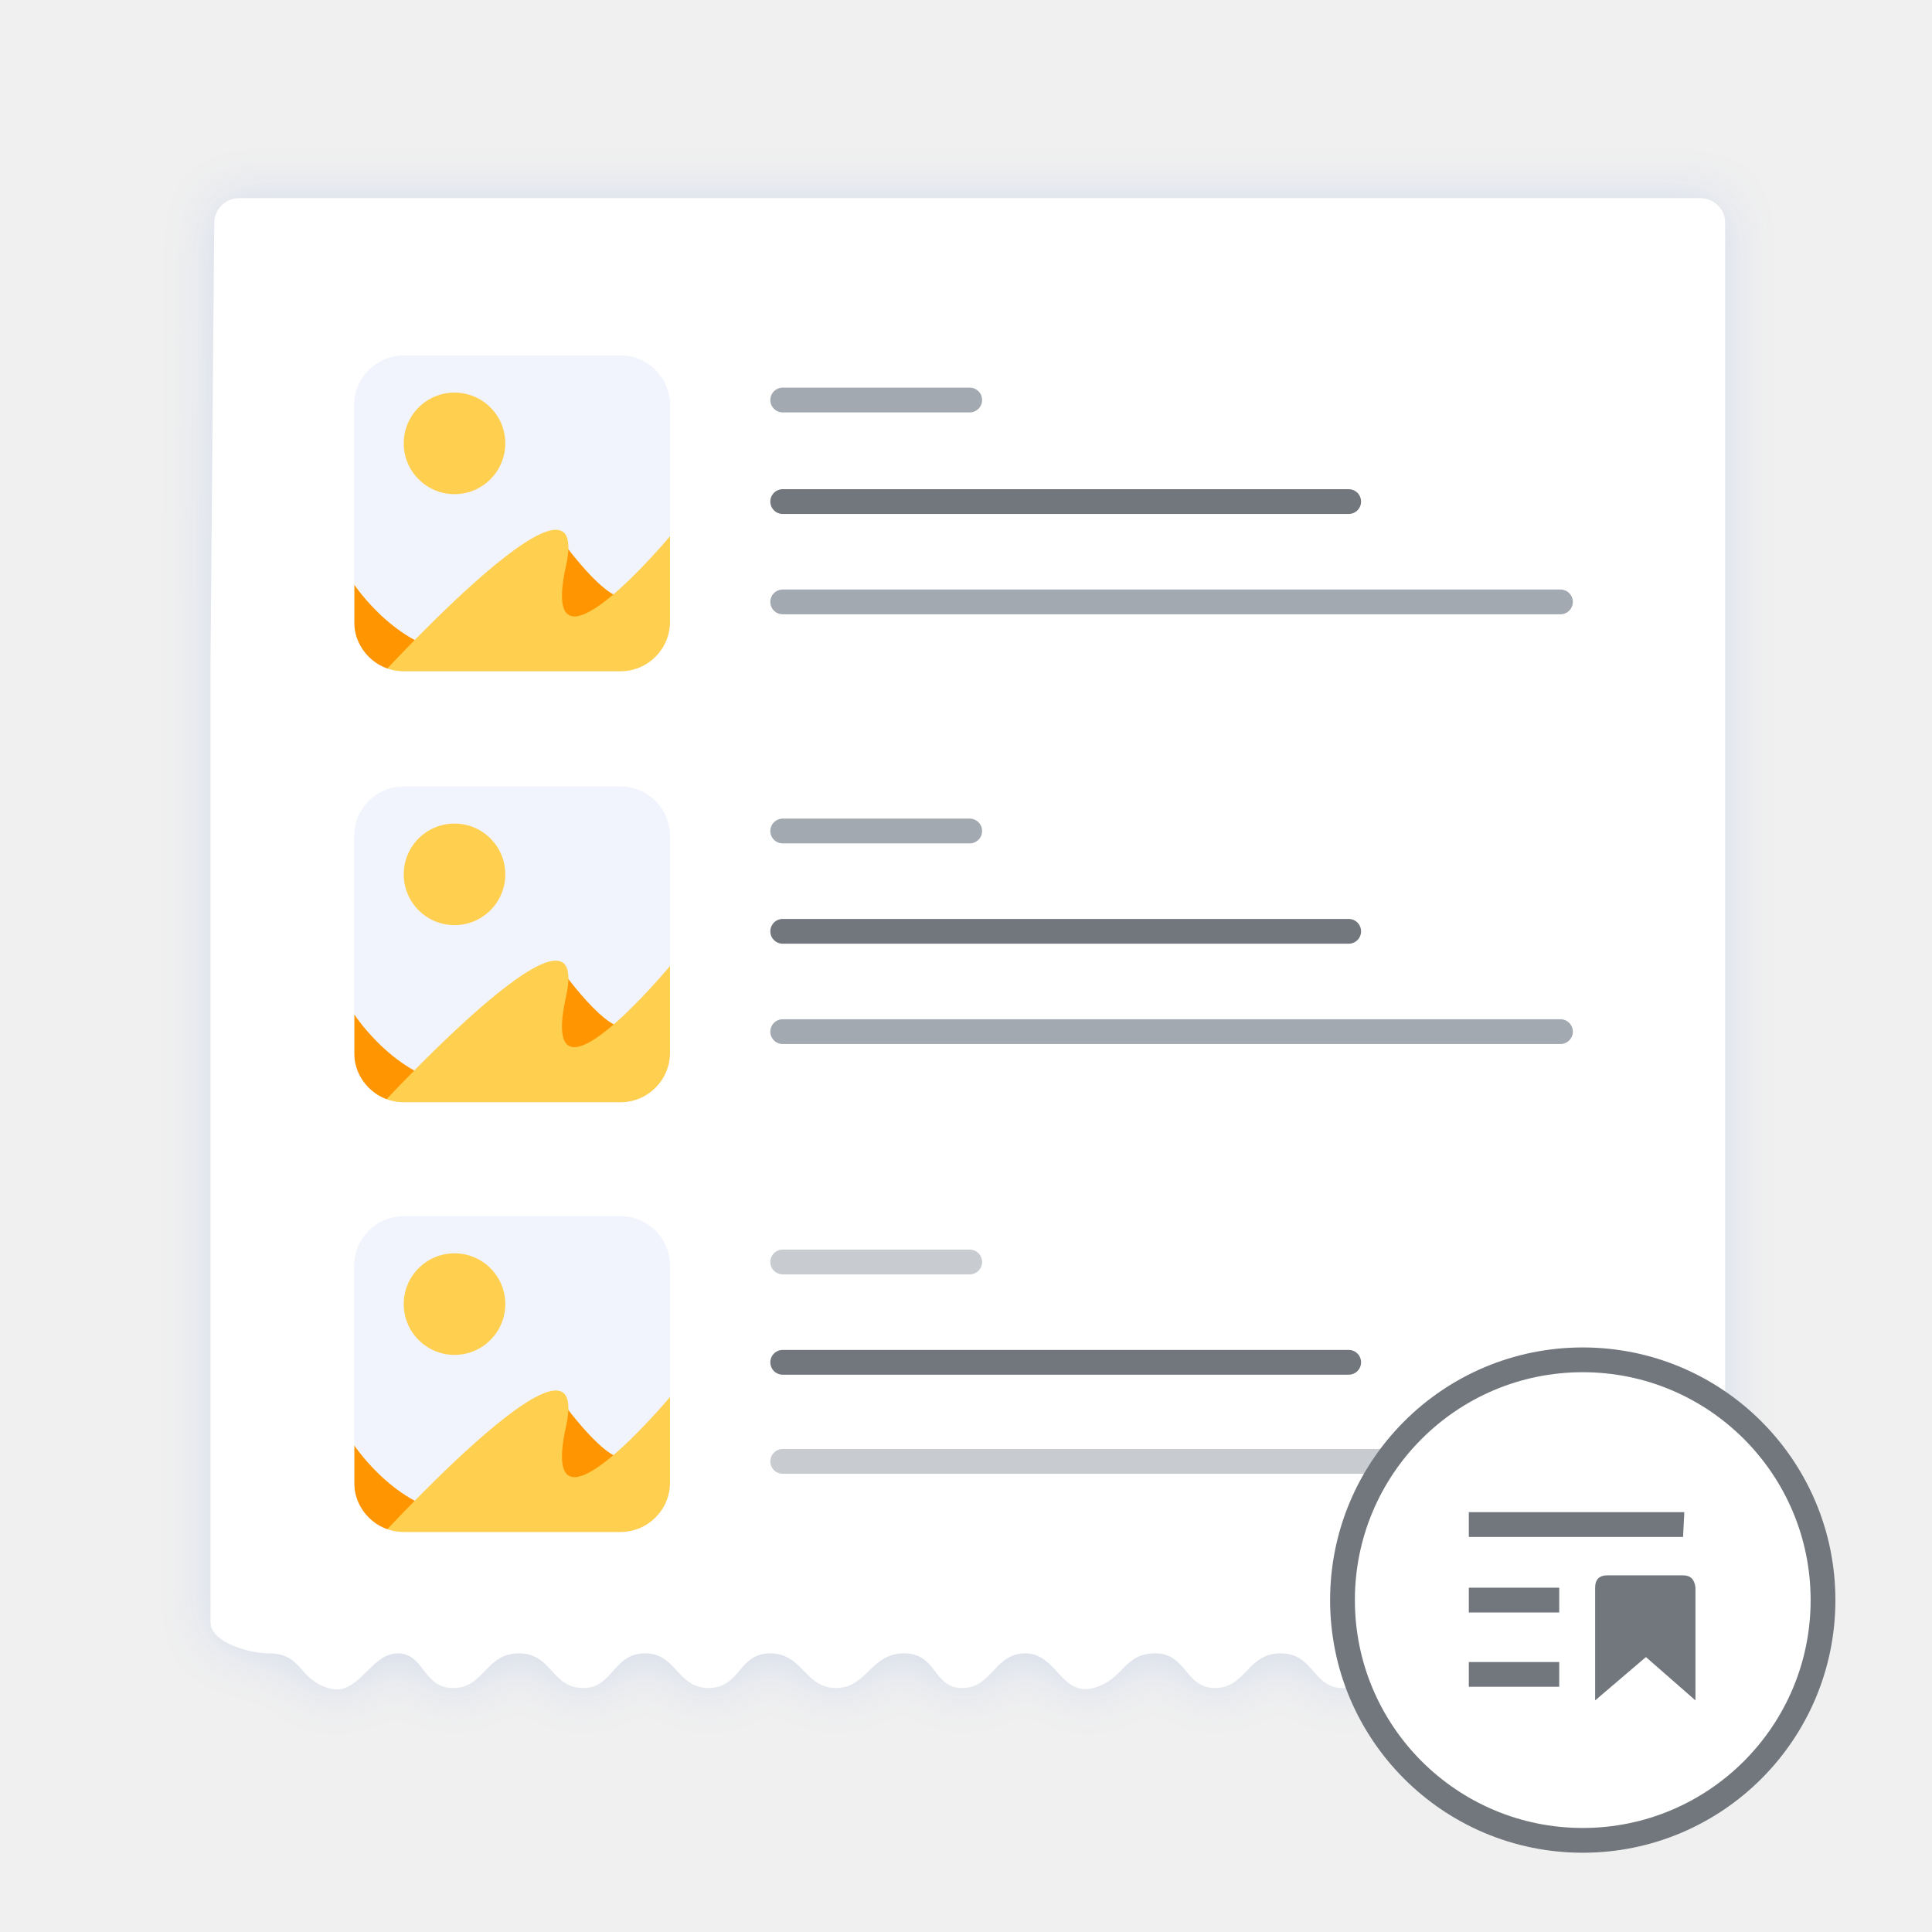
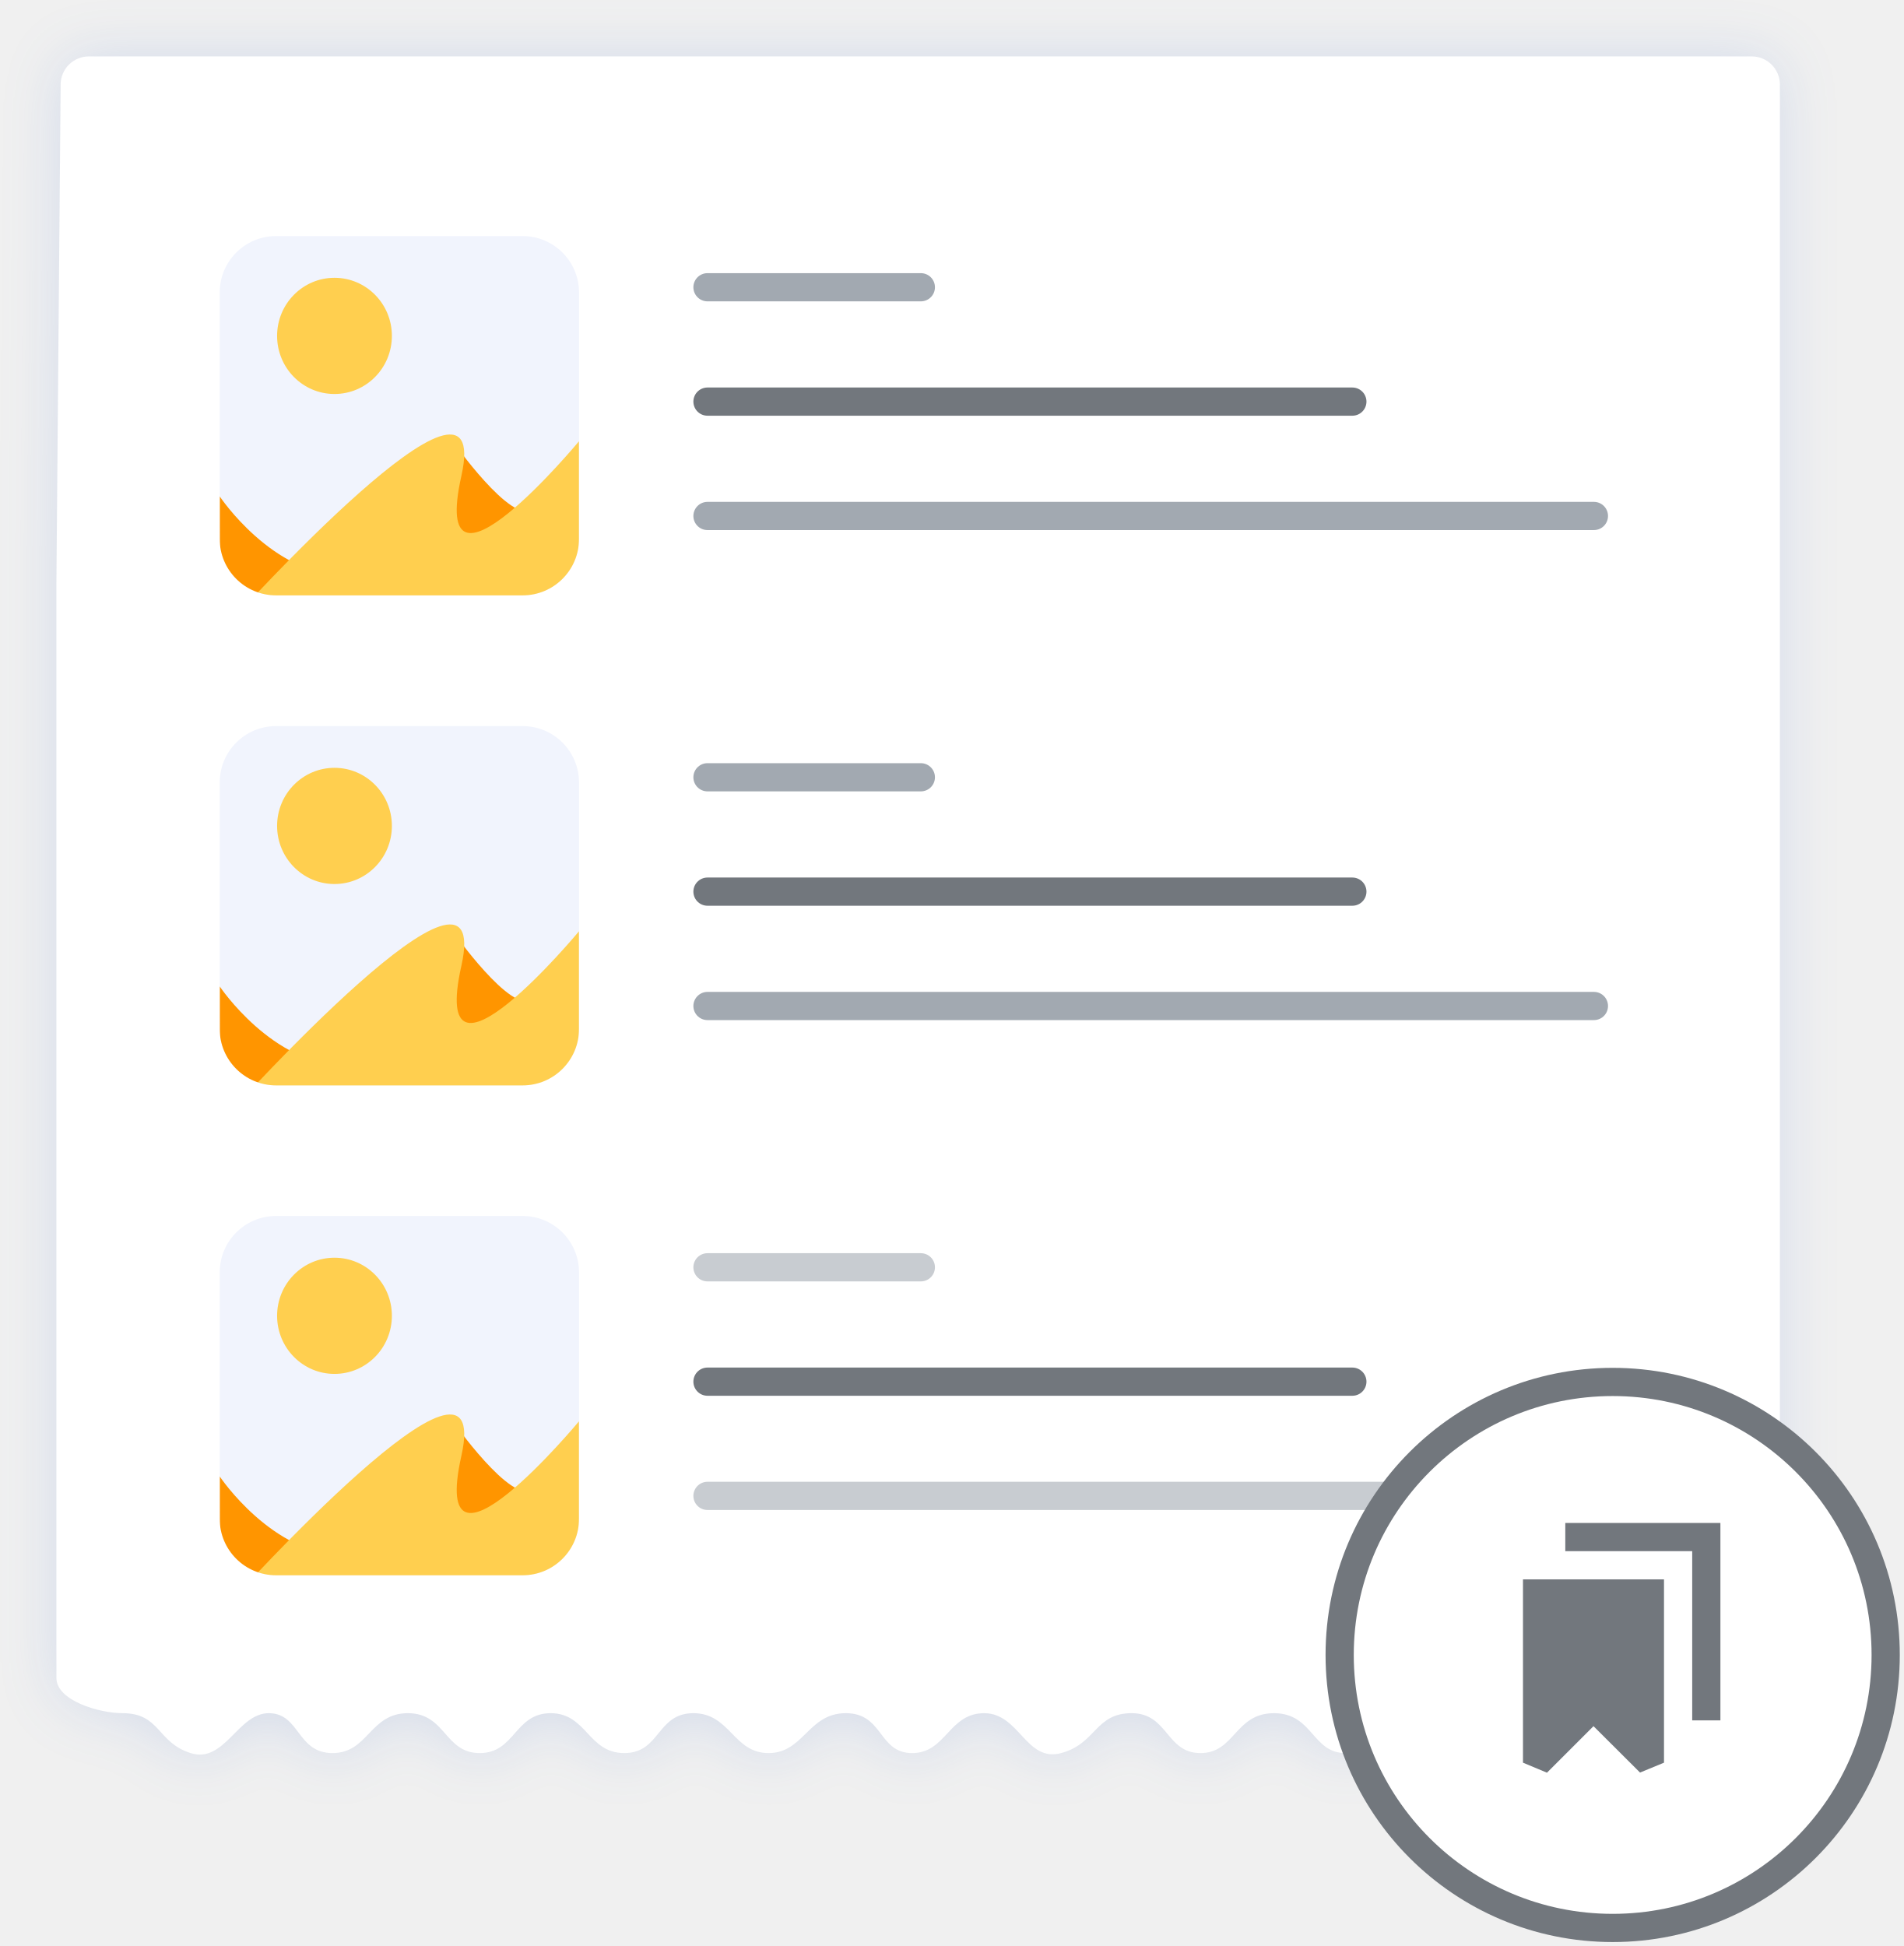
- <svg xmlns="http://www.w3.org/2000/svg" width="156" height="156" fill="none" viewBox="0 0 156 156">
-   <g filter="url(#a)">
-     <path fill="#fff" fill-rule="evenodd" d="m17 53.3.3-35.3a2 2 0 0 1 2-2h118a2 2 0 0 1 2 2v112.8c0 2-3.1 3-5 2.7h-.4c-2.8 0-2.5 2.1-5 2.8-2.4.7-2.4-2.8-5-2.8-2.5 0-2.7 2.8-5.2 2.8s-2.3-2.8-5-2.8-3 2.8-5.3 2.8c-2.4 0-2.3-2.8-5-2.8s-2.8 2.8-5.3 2.8c-2.4 0-2.3-2.8-4.8-2.8-2.6 0-2.5 2.1-5 2.8-2.6.7-3-2.8-5.5-2.8s-2.7 2.8-5.1 2.8-2-2.8-4.7-2.8-3 2.8-5.5 2.8-2.7-2.8-5.3-2.8-2.4 2.8-5 2.8c-2.5 0-2.6-2.8-5.1-2.8-2.6 0-2.6 2.8-5 2.8-2.6 0-2.5-2.8-5.2-2.8s-2.8 2.8-5.3 2.8-2.3-2.8-4.5-2.8-3.2 3.6-5.6 2.8c-2.4-.7-2.1-2.8-4.8-2.8-1.6 0-4.7-.9-4.7-2.5z" clip-rule="evenodd" />
-   </g>
-   <rect width="25.5" height="25.5" x="28.6" y="28.7" fill="#f1f4fd" rx="4" />
-   <mask id="b" width="27" height="27" x="28" y="28" maskUnits="userSpaceOnUse" style="mask-type:alpha">
-     <rect width="25.5" height="25.5" x="28.6" y="28.7" fill="#fff" rx="4" />
-   </mask>
-   <g mask="url(#b)">
-     <circle cx="36.7" cy="35.8" r="4.1" fill="#ffcf4f" />
-     <path fill="#ff9500" fill-rule="evenodd" d="M45.4 43.7s4.6 6.4 5.6 4c1-2.3 0 3.5 0 3.5h-9m-13.4-4s3.7 5.6 9 5.6 1.2 3.6 1.2 3.6H28.6" clip-rule="evenodd" />
-     <path fill="#ffcf4f" fill-rule="evenodd" d="M29.4 56S48 35.3 45.7 45.7s8.4-2.4 8.4-2.4V56" clip-rule="evenodd" />
-   </g>
-   <rect width="25.5" height="25.5" x="28.6" y="63.5" fill="#f1f4fd" rx="4" />
-   <mask id="c" width="27" height="26" x="28" y="63" maskUnits="userSpaceOnUse" style="mask-type:alpha">
-     <rect width="25.5" height="25.5" x="28.6" y="63.5" fill="#fff" rx="4" />
-   </mask>
-   <g mask="url(#c)">
-     <circle cx="36.7" cy="70.6" r="4.1" fill="#ffcf4f" />
-     <path fill="#ff9500" fill-rule="evenodd" d="M45.4 78.4s4.6 6.4 5.6 4c1-2.3 0 3.5 0 3.5h-9m-13.4-4s3.7 5.7 9 5.7 1.2 3.6 1.2 3.6H28.6" clip-rule="evenodd" />
-     <path fill="#ffcf4f" fill-rule="evenodd" d="M29.4 90.7S48 70.1 45.7 80.5s8.4-2.5 8.4-2.5v12.7" clip-rule="evenodd" />
-   </g>
-   <rect width="25.5" height="25.5" x="28.6" y="98.2" fill="#f1f4fd" rx="4" />
-   <mask id="d" width="27" height="26" x="28" y="98" maskUnits="userSpaceOnUse" style="mask-type:alpha">
-     <rect width="25.5" height="25.5" x="28.6" y="98.2" fill="#fff" rx="4" />
-   </mask>
-   <g mask="url(#d)">
-     <circle cx="36.7" cy="105.3" r="4.1" fill="#ffcf4f" />
-     <path fill="#ff9500" fill-rule="evenodd" d="M45.4 113.2s4.6 6.4 5.6 4c1-2.3 0 3.5 0 3.5h-9m-13.4-4s3.7 5.6 9 5.6 1.2 3.6 1.2 3.6H28.6" clip-rule="evenodd" />
-     <path fill="#ffcf4f" fill-rule="evenodd" d="M29.4 125.5s18.6-20.7 16.3-10.3 8.4-2.4 8.4-2.4v12.7" clip-rule="evenodd" />
-   </g>
-   <path stroke="#c8ccd1" stroke-linecap="round" stroke-width="2" d="M63.2 101.9h15.1" />
-   <path stroke="#72777d" stroke-linecap="round" stroke-width="2" d="M63.2 110h45.7" />
-   <path stroke="#c8ccd1" stroke-linecap="round" stroke-width="2" d="M63.2 118H126" />
-   <path stroke="#a2a9b1" stroke-linecap="round" stroke-width="2" d="M63.2 67.1h15.1" />
-   <path stroke="#72777d" stroke-linecap="round" stroke-width="2" d="M63.2 75.2h45.7" />
-   <path stroke="#a2a9b1" stroke-linecap="round" stroke-width="2" d="M63.2 83.3H126m-62.8-51h15.1" />
-   <path stroke="#72777d" stroke-linecap="round" stroke-width="2" d="M63.2 40.5h45.7" />
-   <path stroke="#a2a9b1" stroke-linecap="round" stroke-width="2" d="M63.2 48.6H126" />
-   <circle cx="127.8" cy="129.2" r="19.4" fill="#fff" stroke="#72777d" stroke-width="2" />
-   <path fill="#72777d" d="M135.9 127.2q.9 0 1 1v9.1l-4-3.5-4.1 3.5v-9.1q0-1 1-1zm-10 9h-7.3v-2h7.3zm0-6h-7.3v-2h7.3zm10-6.1h-17.3v-2H136z" />
+ <svg xmlns="http://www.w3.org/2000/svg" width="135" height="138" viewBox="0 0 135 138">
  <defs>
-     <filter id="a" width="130.2" height="128.4" x="13" y="12" color-interpolation-filters="sRGB" filterUnits="userSpaceOnUse">
+     <filter id="a" width="130.22" height="128.42" x="0" y="0" color-interpolation-filters="sRGB" filterUnits="userSpaceOnUse">
      <feFlood flood-opacity="0" result="BackgroundImageFix" />
      <feColorMatrix in="SourceAlpha" result="hardAlpha" values="0 0 0 0 0 0 0 0 0 0 0 0 0 0 0 0 0 0 127 0" />
      <feOffset />
      <feGaussianBlur stdDeviation="2" />
      <feColorMatrix values="0 0 0 0 0.2 0 0 0 0 0.4 0 0 0 0 0.8 0 0 0 0.15 0" />
-       <feBlend in2="BackgroundImageFix" result="effect1_dropShadow_1346_11896" />
-       <feBlend in="SourceGraphic" in2="effect1_dropShadow_1346_11896" result="shape" />
+       <feBlend in2="BackgroundImageFix" result="dropShadow" />
+       <feBlend in="SourceGraphic" in2="dropShadow" result="shape" />
    </filter>
  </defs>
+   <g filter="url(#a)">
+     <path fill="#fff" fill-rule="evenodd" d="m4 41.29.3-35.3A2 2 0 0 1 6.3 4h117.92a2 2 0 0 1 2 2v112.84c0 1.96-3.06 2.87-5.01 2.67l-.33-.02c-2.74 0-2.5 2.16-4.91 2.83s-2.43-2.83-5.02-2.83c-2.6 0-2.74 2.83-5.2 2.83s-2.31-2.83-5-2.83c-2.7 0-2.97 2.83-5.34 2.83s-2.3-2.83-5.07-2.83-2.76 2.83-5.21 2.83-2.29-2.83-4.88-2.83c-2.6 0-2.5 2.16-5 2.83s-2.95-2.83-5.46-2.83-2.7 2.83-5.1 2.83c-2.42 0-2.03-2.83-4.71-2.83s-2.98 2.83-5.48 2.83-2.72-2.83-5.33-2.83-2.33 2.83-4.9 2.83-2.66-2.83-5.22-2.83-2.52 2.83-5.03 2.83-2.4-2.83-5.1-2.83-2.8 2.83-5.34 2.83-2.3-2.83-4.52-2.83c-2.2 0-3.13 3.59-5.54 2.83s-2.14-2.83-4.83-2.83c-1.63 0-4.69-.88-4.69-2.5z" clip-rule="evenodd" />
+   </g>
+   <rect width="25.48" height="25.48" x="15.58" y="16.74" fill="#f1f4fd" rx="4" />
+   <mask id="b" width="27" height="27" x="15" y="16" maskUnits="userSpaceOnUse" style="mask-type:alpha">
+     <rect width="25.48" height="25.48" x="15.58" y="16.74" fill="#fff" rx="4" />
+   </mask>
+   <g mask="url(#b)">
+     <ellipse cx="23.72" cy="23.82" fill="#ffcf4f" rx="4.07" ry="4.12" />
+     <path fill="#ff9500" fill-rule="evenodd" d="M32.4 31.69s4.58 6.4 5.61 4.05 0 3.42 0 3.42h-9.04M15.58 35.2s3.74 5.63 8.96 5.63 1.28 3.6 1.28 3.6H15.59" clip-rule="evenodd" />
+     <path fill="#ffcf4f" fill-rule="evenodd" d="M16.45 43.99s18.6-20.65 16.27-10.25 8.34-2.45 8.34-2.45V44" clip-rule="evenodd" />
+   </g>
+   <rect width="25.48" height="25.48" x="15.58" y="51.49" fill="#f1f4fd" rx="4" />
+   <mask id="c" width="27" height="26" x="15" y="51" maskUnits="userSpaceOnUse" style="mask-type:alpha">
+     <rect width="25.48" height="25.48" x="15.58" y="51.49" fill="#fff" rx="4" />
+   </mask>
+   <g mask="url(#c)">
+     <ellipse cx="23.72" cy="58.57" fill="#ffcf4f" rx="4.07" ry="4.12" />
+     <path fill="#ff9500" fill-rule="evenodd" d="M32.4 66.44s4.58 6.4 5.61 4.05 0 3.42 0 3.42h-9.04m-13.39-3.96s3.75 5.62 8.96 5.62 1.28 3.6 1.28 3.6H15.59" clip-rule="evenodd" />
+     <path fill="#ffcf4f" fill-rule="evenodd" d="M16.45 78.74s18.6-20.65 16.27-10.26c-2.33 10.4 8.34-2.44 8.34-2.44v12.7" clip-rule="evenodd" />
+   </g>
+   <rect width="25.48" height="25.48" x="15.58" y="86.23" fill="#f1f4fd" rx="4" />
+   <mask id="d" width="27" height="26" x="15" y="86" maskUnits="userSpaceOnUse" style="mask-type:alpha">
+     <rect width="25.48" height="25.48" x="15.58" y="86.23" fill="#fff" rx="4" />
+   </mask>
+   <g mask="url(#d)">
+     <ellipse cx="23.72" cy="93.31" fill="#ffcf4f" rx="4.07" ry="4.12" />
+     <path fill="#ff9500" fill-rule="evenodd" d="M32.4 101.18s4.58 6.4 5.61 4.05 0 3.42 0 3.42h-9.04m-13.39-3.95s3.74 5.62 8.96 5.62 1.28 3.6 1.28 3.6H15.59" clip-rule="evenodd" />
+     <path fill="#ffcf4f" fill-rule="evenodd" d="M16.45 113.49s18.6-20.65 16.27-10.26c-2.33 10.4 8.34-2.44 8.34-2.44v12.7" clip-rule="evenodd" />
+   </g>
+   <path stroke="#c8ccd1" stroke-linecap="round" stroke-width="2" d="M50.17 89.87H65.3" />
+   <path stroke="#72777d" stroke-linecap="round" stroke-width="2" d="M50.17 97.98H95.9" />
+   <path stroke="#c8ccd1" stroke-linecap="round" stroke-width="2" d="M50.17 106.08h62.86" />
+   <path stroke="#a2a9b1" stroke-linecap="round" stroke-width="2" d="M50.17 55.12H65.3" />
+   <path stroke="#72777d" stroke-linecap="round" stroke-width="2" d="M50.17 63.23H95.9" />
+   <path stroke="#a2a9b1" stroke-linecap="round" stroke-width="2" d="M50.17 71.34h62.86M50.17 20.37H65.3" />
+   <path stroke="#72777d" stroke-linecap="round" stroke-width="2" d="M50.17 28.48H95.9" />
+   <path stroke="#a2a9b1" stroke-linecap="round" stroke-width="2" d="M50.17 36.59h62.86" />
+   <circle cx="114.36" cy="117.36" r="19.36" fill="#fff" stroke="#72777d" stroke-width="2" />
+   <path fill="#72777d" d="m118 125-1.7.7-3.3-3.29-3.3 3.3-1.7-.71v-13h10z" />
+   <path fill="#72777d" d="M122 122h-2v-12h-9v-2h11z" />
</svg>
